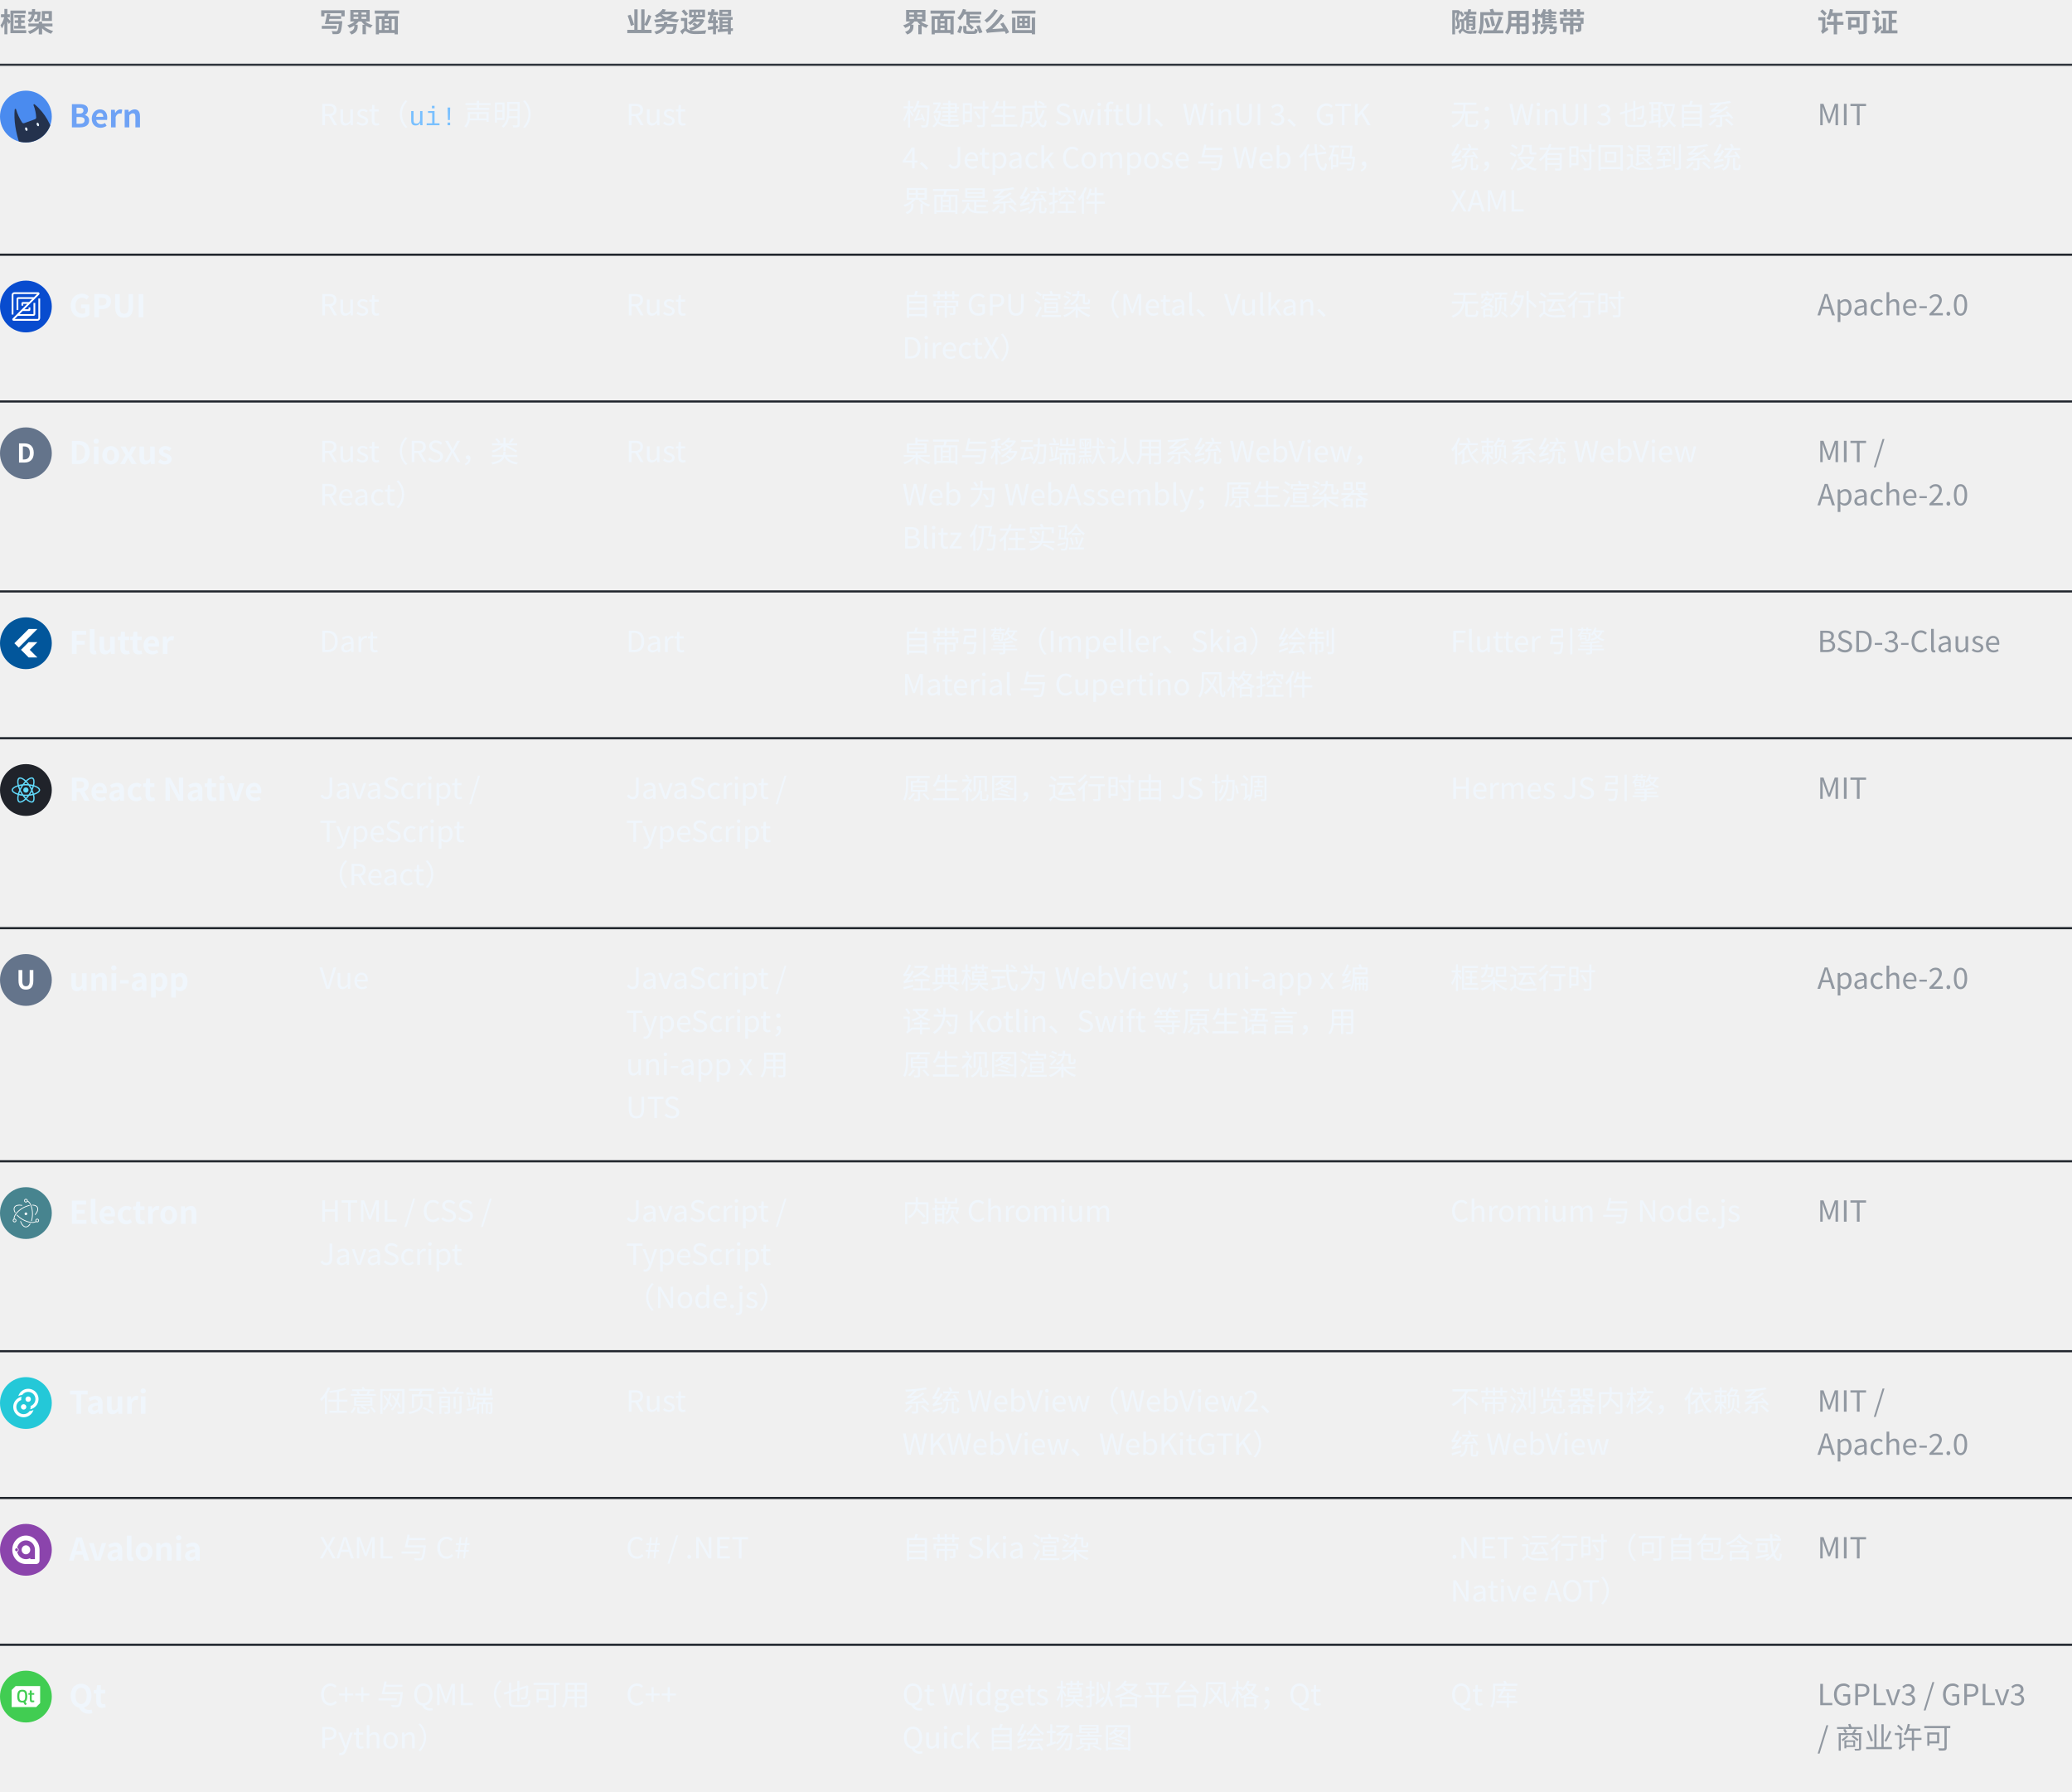
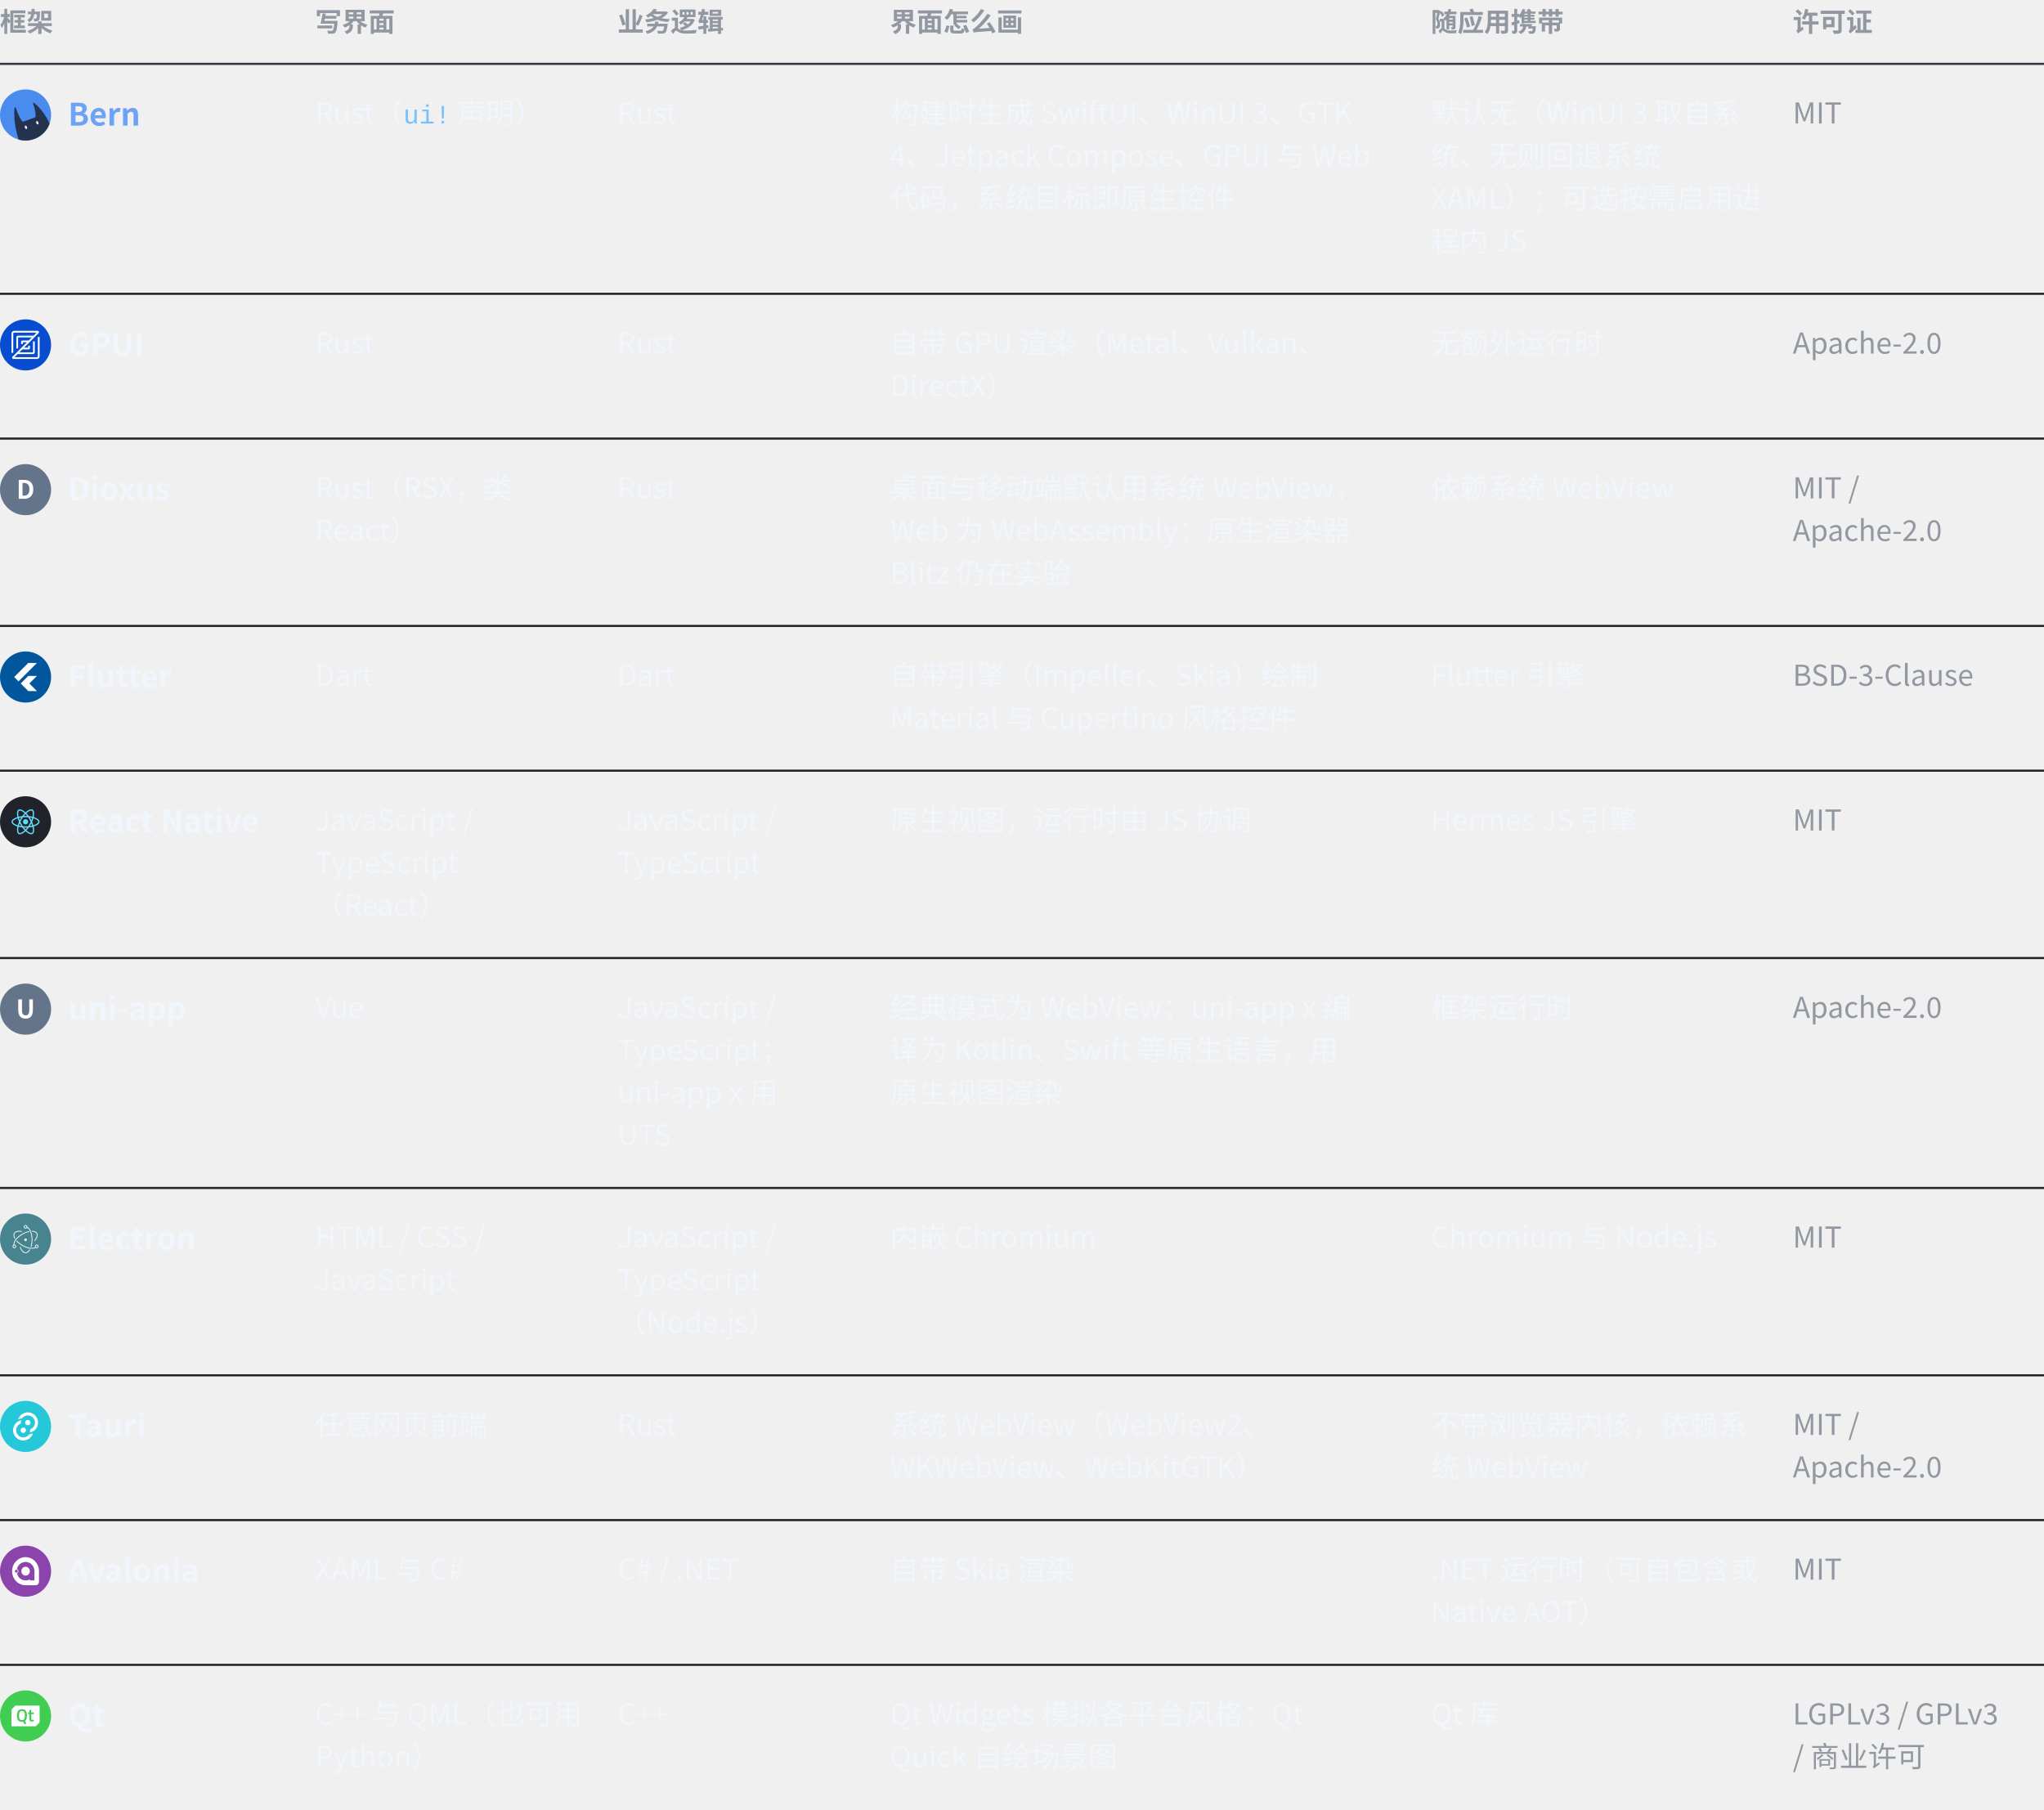
- <svg xmlns="http://www.w3.org/2000/svg" viewBox="0 0 960 830" width="960" height="830" font-family="-apple-system, BlinkMacSystemFont, 'Segoe UI', 'PingFang SC', 'Hiragino Sans GB', 'Microsoft YaHei', 'Noto Sans CJK SC', 'Helvetica Neue', Arial, sans-serif">
+ <svg xmlns="http://www.w3.org/2000/svg" viewBox="0 0 960 850" width="960" height="850" font-family="-apple-system, BlinkMacSystemFont, 'Segoe UI', 'PingFang SC', 'Hiragino Sans GB', 'Microsoft YaHei', 'Noto Sans CJK SC', 'Helvetica Neue', Arial, sans-serif">
  <defs>
    <symbol id="bern-logo" viewBox="0 0 1024 1024">
      <defs>
        <clipPath id="bern-symbol-disc">
          <circle cx="512" cy="512" r="512" />
        </clipPath>
      </defs>
      <g clip-path="url(#bern-symbol-disc)">
        <rect width="1024" height="1024" fill="#4A8BEF" />
        <path fill="#24324D" d="M 290.4 372.1 C 270.7 579.3 309.8 827.6 392.0 1060.0 L 1100 1100 L 1060.0 880.0 C 1013.0 692.2 904.4 451.5 684.3 270.5 A 14 14 0 0 0 662.4 286.5 C 693.7 364.2 711.6 444.8 715.3 529.4 A 36 36 0 0 1 691.6 564.9 C 620.6 590.7 549.5 616.5 478.5 642.4 A 36 36 0 0 1 436.0 628.1 C 383.8 547.6 344.6 461.1 317.8 369.5 A 14 14 0 0 0 290.4 372.1 Z" />
        <ellipse rx="22" ry="36" fill="#E8F4FF" transform="translate(520 760) rotate(-20)" />
        <ellipse rx="22" ry="36" fill="#E8F4FF" transform="translate(748 668) rotate(-20)" />
      </g>
    </symbol>
  </defs>
  <text x="0.0" y="14.8" font-size="12.5" fill="#9198A1" font-weight="600">框架</text>
  <text x="148.0" y="14.8" font-size="12.5" fill="#9198A1" font-weight="600">写界面</text>
  <text x="290.0" y="14.8" font-size="12.5" fill="#9198A1" font-weight="600">业务逻辑</text>
  <text x="418.0" y="14.8" font-size="12.5" fill="#9198A1" font-weight="600">界面怎么画</text>
  <text x="672.0" y="14.8" font-size="12.5" fill="#9198A1" font-weight="600">随应用携带</text>
  <text x="842.0" y="14.8" font-size="12.5" fill="#9198A1" font-weight="600">许可证</text>
  <line x1="0" y1="30.0" x2="960" y2="30.0" stroke="#30363D" />
  <use href="#bern-logo" x="0.0" y="42.0" width="24.0" height="24.0" />
  <text x="32" y="59" font-size="14.5" font-weight="700" fill="#6EA2F5">Bern</text>
  <text x="148.0" y="58.0" font-size="13.5" fill="#F0F6FC">Rust（<tspan font-family="ui-monospace, SFMono-Regular, Menlo, Consolas, 'Liberation Mono', monospace" font-size="12.4" fill="#79C0FF">ui!</tspan> 声明）</text>
  <text x="290.0" y="58.0" font-size="13.5" fill="#F0F6FC">Rust</text>
  <text x="418.0" y="58.0" font-size="13.5" fill="#F0F6FC">构建时生成 SwiftUI、WinUI 3、GTK</text>
-   <text x="418.0" y="78.0" font-size="13.5" fill="#F0F6FC">4、Jetpack Compose 与 Web 代码，</text>
-   <text x="418.0" y="98.0" font-size="13.5" fill="#F0F6FC">界面是系统控件</text>
-   <text x="672.0" y="58.0" font-size="13.5" fill="#F0F6FC">无；WinUI 3 也取自系</text>
-   <text x="672.0" y="78.0" font-size="13.5" fill="#F0F6FC">统，没有时回退到系统</text>
-   <text x="672.0" y="98.0" font-size="13.5" fill="#F0F6FC">XAML</text>
+   <text x="418.0" y="78.0" font-size="13.5" fill="#F0F6FC">4、Jetpack Compose、GPUI 与 Web</text>
+   <text x="418.0" y="98.0" font-size="13.5" fill="#F0F6FC">代码，系统目标即原生控件</text>
+   <text x="672.0" y="58.0" font-size="13.5" fill="#F0F6FC">默认无（WinUI 3 取自系</text>
+   <text x="672.0" y="78.0" font-size="13.5" fill="#F0F6FC">统、无则回退系统</text>
+   <text x="672.0" y="98.0" font-size="13.5" fill="#F0F6FC">XAML）；可选按需启用进</text>
+   <text x="672.0" y="118.0" font-size="13.5" fill="#F0F6FC">程内 JS</text>
  <text x="842.0" y="58.0" font-size="13.5" fill="#9198A1">MIT</text>
-   <line x1="0" y1="118.0" x2="960" y2="118.0" stroke="#21262D" />
-   <circle cx="12.0" cy="142.0" r="12.0" fill="#084CCF" />
-   <path d="M2.25 1.5a.75.75 0 0 0-.75.75v16.5H0V2.25A2.25 2.25 0 0 1 2.25 0h20.095c1.002 0 1.504 1.212.795 1.92L10.764 14.298h3.486V12.75h1.5v1.922a1.125 1.125 0 0 1-1.125 1.125H9.264l-2.578 2.578h11.689V9h1.5v9.375a1.5 1.5 0 0 1-1.5 1.5H5.185L2.562 22.5H21.75a.75.75 0 0 0 .75-.75V5.25H24v16.5A2.25 2.25 0 0 1 21.75 24H1.655C.653 24 .151 22.788.86 22.08L13.19 9.75H9.75v1.5h-1.5V9.375A1.125 1.125 0 0 1 9.375 8.25h5.314l2.625-2.625H5.625V15h-1.5V5.625a1.5 1.5 0 0 1 1.5-1.5h13.19L21.438 1.5z" fill="#FFFFFF" transform="translate(5.40 135.40) scale(0.55)" />
-   <text x="32" y="147" font-size="14.5" font-weight="700" fill="#F0F6FC">GPUI</text>
-   <text x="148.0" y="146.1" font-size="13.5" fill="#F0F6FC">Rust</text>
-   <text x="290.0" y="146.1" font-size="13.5" fill="#F0F6FC">Rust</text>
-   <text x="418.0" y="146.1" font-size="13.5" fill="#F0F6FC">自带 GPU 渲染（Metal、Vulkan、</text>
-   <text x="418.0" y="166.1" font-size="13.5" fill="#F0F6FC">DirectX）</text>
-   <text x="672.0" y="146.1" font-size="13.5" fill="#F0F6FC">无额外运行时</text>
-   <text x="842.0" y="146.1" font-size="13.5" fill="#9198A1">Apache-2.0</text>
-   <line x1="0" y1="186.0" x2="960" y2="186.0" stroke="#21262D" />
-   <circle cx="12.0" cy="210.0" r="12.0" fill="#64748B" />
-   <text x="12.0" y="214.3" text-anchor="middle" font-size="12.0" font-weight="700" fill="#FFFFFF">D</text>
-   <text x="32" y="215" font-size="14.5" font-weight="700" fill="#F0F6FC">Dioxus</text>
-   <text x="148.0" y="214.1" font-size="13.5" fill="#F0F6FC">Rust（RSX，类</text>
-   <text x="148.0" y="234.1" font-size="13.5" fill="#F0F6FC">React）</text>
-   <text x="290.0" y="214.1" font-size="13.5" fill="#F0F6FC">Rust</text>
-   <text x="418.0" y="214.1" font-size="13.5" fill="#F0F6FC">桌面与移动端默认用系统 WebView，</text>
-   <text x="418.0" y="234.1" font-size="13.5" fill="#F0F6FC">Web 为 WebAssembly；原生渲染器</text>
-   <text x="418.0" y="254.1" font-size="13.5" fill="#F0F6FC">Blitz 仍在实验</text>
-   <text x="672.0" y="214.1" font-size="13.5" fill="#F0F6FC">依赖系统 WebView</text>
-   <text x="842.0" y="214.1" font-size="13.5" fill="#9198A1">MIT /</text>
-   <text x="842.0" y="234.1" font-size="13.5" fill="#9198A1">Apache-2.0</text>
-   <line x1="0" y1="274.0" x2="960" y2="274.0" stroke="#21262D" />
-   <circle cx="12.0" cy="298.0" r="12.0" fill="#02569B" />
-   <path d="M14.314 0L2.3 12 6 15.7 21.684.013h-7.357zm.014 11.072L7.857 17.53l6.47 6.47H21.7l-6.46-6.468 6.46-6.46h-7.37z" fill="#FFFFFF" transform="translate(5.40 291.40) scale(0.55)" />
-   <text x="32" y="303" font-size="14.5" font-weight="700" fill="#F0F6FC">Flutter</text>
-   <text x="148.0" y="302.1" font-size="13.5" fill="#F0F6FC">Dart</text>
-   <text x="290.0" y="302.1" font-size="13.5" fill="#F0F6FC">Dart</text>
-   <text x="418.0" y="302.1" font-size="13.5" fill="#F0F6FC">自带引擎（Impeller、Skia）绘制</text>
-   <text x="418.0" y="322.1" font-size="13.5" fill="#F0F6FC">Material 与 Cupertino 风格控件</text>
-   <text x="672.0" y="302.1" font-size="13.5" fill="#F0F6FC">Flutter 引擎</text>
-   <text x="842.0" y="302.1" font-size="13.5" fill="#9198A1">BSD-3-Clause</text>
-   <line x1="0" y1="342.0" x2="960" y2="342.0" stroke="#21262D" />
-   <circle cx="12.0" cy="366.0" r="12.0" fill="#20232A" />
-   <path d="M14.23 12.004a2.236 2.236 0 0 1-2.235 2.236 2.236 2.236 0 0 1-2.236-2.236 2.236 2.236 0 0 1 2.235-2.236 2.236 2.236 0 0 1 2.236 2.236zm2.648-10.69c-1.346 0-3.107.96-4.888 2.622-1.78-1.653-3.542-2.602-4.887-2.602-.41 0-.783.093-1.106.278-1.375.793-1.683 3.264-.973 6.365C1.98 8.917 0 10.42 0 12.004c0 1.59 1.99 3.097 5.043 4.03-.704 3.113-.39 5.588.988 6.38.32.187.69.275 1.102.275 1.345 0 3.107-.96 4.888-2.624 1.78 1.654 3.542 2.603 4.887 2.603.41 0 .783-.09 1.106-.275 1.374-.792 1.683-3.263.973-6.365C22.02 15.096 24 13.59 24 12.004c0-1.59-1.99-3.097-5.043-4.032.704-3.11.39-5.587-.988-6.38-.318-.184-.688-.277-1.092-.278zm-.005 1.09v.006c.225 0 .406.044.558.127.666.382.955 1.835.73 3.704-.054.46-.142.945-.25 1.44-.96-.236-2.006-.417-3.107-.534-.66-.905-1.345-1.727-2.035-2.447 1.592-1.48 3.087-2.292 4.105-2.295zm-9.77.02c1.012 0 2.514.808 4.11 2.28-.686.72-1.37 1.537-2.02 2.442-1.107.117-2.154.298-3.113.538-.112-.49-.195-.964-.254-1.42-.23-1.868.054-3.32.714-3.707.19-.09.4-.127.563-.132zm4.882 3.05c.455.468.91.992 1.36 1.564-.44-.02-.89-.034-1.345-.034-.46 0-.915.01-1.36.034.44-.572.895-1.096 1.345-1.565zM12 8.1c.74 0 1.477.034 2.202.093.406.582.802 1.203 1.183 1.86.372.64.71 1.29 1.018 1.946-.308.655-.646 1.31-1.013 1.95-.38.66-.773 1.288-1.18 1.87-.728.063-1.466.098-2.21.098-.74 0-1.477-.035-2.202-.093-.406-.582-.802-1.204-1.183-1.86-.372-.64-.71-1.29-1.018-1.946.303-.657.646-1.313 1.013-1.954.38-.66.773-1.286 1.18-1.868.728-.064 1.466-.098 2.21-.098zm-3.635.254c-.24.377-.48.763-.704 1.16-.225.39-.435.782-.635 1.174-.265-.656-.49-1.31-.676-1.947.64-.15 1.315-.283 2.015-.386zm7.26 0c.695.103 1.365.23 2.006.387-.18.632-.405 1.282-.66 1.933-.2-.39-.41-.783-.64-1.174-.225-.392-.465-.774-.705-1.146zm3.063.675c.484.15.944.317 1.375.498 1.732.74 2.852 1.708 2.852 2.476-.005.768-1.125 1.74-2.857 2.475-.42.18-.88.342-1.355.493-.28-.958-.646-1.956-1.1-2.98.45-1.017.81-2.01 1.085-2.964zm-13.395.004c.278.96.645 1.957 1.1 2.98-.45 1.017-.812 2.01-1.086 2.964-.484-.15-.944-.318-1.37-.5-1.732-.737-2.852-1.706-2.852-2.474 0-.768 1.12-1.742 2.852-2.476.42-.18.88-.342 1.356-.494zm11.678 4.28c.265.657.49 1.312.676 1.948-.64.157-1.316.29-2.016.39.24-.375.48-.762.705-1.158.225-.39.435-.788.636-1.18zm-9.945.02c.2.392.41.783.64 1.175.23.39.465.772.705 1.143-.695-.102-1.365-.23-2.006-.386.18-.63.406-1.282.66-1.933zM17.92 16.32c.112.493.2.968.254 1.423.23 1.868-.054 3.32-.714 3.708-.147.09-.338.128-.563.128-1.012 0-2.514-.807-4.11-2.28.686-.72 1.37-1.536 2.02-2.44 1.107-.118 2.154-.3 3.113-.54zm-11.83.01c.96.234 2.006.415 3.107.532.66.905 1.345 1.727 2.035 2.446-1.595 1.483-3.092 2.295-4.11 2.295-.22-.005-.406-.05-.553-.132-.666-.38-.955-1.834-.73-3.703.054-.46.142-.944.25-1.438zm4.56.64c.44.02.89.034 1.345.034.46 0 .915-.01 1.36-.034-.44.572-.895 1.095-1.345 1.565-.455-.47-.91-.993-1.36-1.565z" fill="#61DAFB" transform="translate(5.40 359.40) scale(0.55)" />
-   <text x="32" y="371" font-size="14.5" font-weight="700" fill="#F0F6FC">React Native</text>
-   <text x="148.0" y="370.1" font-size="13.5" fill="#F0F6FC">JavaScript /</text>
-   <text x="148.0" y="390.1" font-size="13.5" fill="#F0F6FC">TypeScript</text>
-   <text x="148.0" y="410.1" font-size="13.5" fill="#F0F6FC">（React）</text>
-   <text x="290.0" y="370.1" font-size="13.5" fill="#F0F6FC">JavaScript /</text>
-   <text x="290.0" y="390.1" font-size="13.5" fill="#F0F6FC">TypeScript</text>
-   <text x="418.0" y="370.1" font-size="13.5" fill="#F0F6FC">原生视图，运行时由 JS 协调</text>
-   <text x="672.0" y="370.1" font-size="13.5" fill="#F0F6FC">Hermes JS 引擎</text>
-   <text x="842.0" y="370.1" font-size="13.5" fill="#9198A1">MIT</text>
-   <line x1="0" y1="430.0" x2="960" y2="430.0" stroke="#21262D" />
-   <circle cx="12.0" cy="454.0" r="12.0" fill="#64748B" />
-   <text x="12.0" y="458.3" text-anchor="middle" font-size="12.0" font-weight="700" fill="#FFFFFF">U</text>
-   <text x="32" y="459" font-size="14.5" font-weight="700" fill="#F0F6FC">uni-app</text>
-   <text x="148.0" y="458.1" font-size="13.5" fill="#F0F6FC">Vue</text>
-   <text x="290.0" y="458.1" font-size="13.5" fill="#F0F6FC">JavaScript /</text>
-   <text x="290.0" y="478.1" font-size="13.5" fill="#F0F6FC">TypeScript；</text>
-   <text x="290.0" y="498.1" font-size="13.5" fill="#F0F6FC">uni-app x 用</text>
-   <text x="290.0" y="518.0" font-size="13.5" fill="#F0F6FC">UTS</text>
-   <text x="418.0" y="458.1" font-size="13.5" fill="#F0F6FC">经典模式为 WebView；uni-app x 编</text>
-   <text x="418.0" y="478.1" font-size="13.5" fill="#F0F6FC">译为 Kotlin、Swift 等原生语言，用</text>
-   <text x="418.0" y="498.1" font-size="13.5" fill="#F0F6FC">原生视图渲染</text>
-   <text x="672.0" y="458.1" font-size="13.5" fill="#F0F6FC">框架运行时</text>
-   <text x="842.0" y="458.1" font-size="13.5" fill="#9198A1">Apache-2.0</text>
-   <line x1="0" y1="538.0" x2="960" y2="538.0" stroke="#21262D" />
-   <circle cx="12.0" cy="562.0" r="12.0" fill="#47848F" />
-   <path d="M12.011 0c-.85 0-1.539.689-1.539 1.539 0 .85.689 1.539 1.539 1.539.595 0 1.11-.338 1.366-.832 2.221 1.268 3.847 5.473 3.847 10.362 0 2.071-.289 4.056-.825 5.769a.322.322 0 0 0 .211.403.322.322 0 0 0 .403-.211c.556-1.776.854-3.825.854-5.96 0-5.193-1.772-9.686-4.321-11.003.001-.022.004-.044.004-.067 0-.85-.689-1.539-1.539-1.539zm0 .643a.896.896 0 1 1 0 1.792.896.896 0 1 1 0-1.792zm-5.486 4.305c-2.067.007-3.647.665-4.388 1.948-.738 1.277-.527 2.971.511 4.781a.322.322 0 0 0 .558-.32C2.271 9.727 2.089 8.266 2.694 7.218c.821-1.422 3.033-1.955 5.932-1.427a.322.322 0 0 0 .115-.633c-.784-.143-1.527-.212-2.216-.21zm11.052.018a.322.322 0 0 0-.008.643c1.834.024 3.156.596 3.75 1.626.819 1.419.18 3.595-1.718 5.837a.322.322 0 0 0 .038.454.322.322 0 0 0 .453-.038c2.054-2.426 2.771-4.866 1.784-6.574-.726-1.257-2.26-1.921-4.299-1.947zm-2.698.292a.323.323 0 0 0-.065.007c-1.857.398-3.833 1.175-5.731 2.271-4.57 2.638-7.592 6.495-7.36 9.372-.473.263-.793.766-.793 1.345 0 .85.689 1.539 1.539 1.539.85 0 1.539-.689 1.539-1.539 0-.85-.689-1.539-1.539-1.539-.038 0-.075.003-.113.006-.1-2.56 2.743-6.141 7.048-8.627 1.841-1.063 3.755-1.816 5.545-2.2a.322.322 0 0 0-.07-.636zm-2.879 6.236a1.119 1.119 0 0 0-.224.025c-.601.13-.983.723-.853 1.324.13.601.723.983 1.324.853.601-.13.983-.723.853-1.324-.114-.526-.582-.884-1.099-.879zM4.532 13.341a.321.321 0 0 0-.232.084.321.321 0 0 0-.021.454c1.268 1.394 2.916 2.701 4.795 3.786 4.415 2.549 9.106 3.285 11.561 1.839a1.53 1.53 0 0 0 .897.29c.85 0 1.539-.689 1.539-1.539 0-.85-.689-1.539-1.539-1.539-.85 0-1.539.689-1.539 1.539 0 .276.074.534.201.758-2.245 1.214-6.631.5-10.798-1.905-1.823-1.052-3.418-2.318-4.64-3.661a.321.321 0 0 0-.223-.105zm-2.063 4.017a.896.896 0 1 1 0 1.792.896.896 0 1 1 0-1.792zm19.062 0a.896.896 0 1 1 0 1.792.891.891 0 0 1-.586-.219c-.003-.004-.004-.008-.007-.012a.32.32 0 0 0-.096-.091.896.896 0 0 1 .689-1.469zm-14.005 1.368a.322.322 0 0 0-.321.43C8.279 22.154 10.036 24 12.011 24c1.441 0 2.773-.982 3.813-2.711a.322.322 0 0 0-.11-.441.322.322 0 0 0-.442.11c-.934 1.554-2.081 2.399-3.261 2.399-1.641 0-3.208-1.647-4.2-4.418a.322.322 0 0 0-.285-.213z" fill="#FFFFFF" transform="translate(5.40 555.40) scale(0.55)" />
-   <text x="32" y="567" font-size="14.5" font-weight="700" fill="#F0F6FC">Electron</text>
-   <text x="148.0" y="566.0" font-size="13.5" fill="#F0F6FC">HTML / CSS /</text>
-   <text x="148.0" y="586.0" font-size="13.5" fill="#F0F6FC">JavaScript</text>
-   <text x="290.0" y="566.0" font-size="13.5" fill="#F0F6FC">JavaScript /</text>
-   <text x="290.0" y="586.0" font-size="13.5" fill="#F0F6FC">TypeScript</text>
-   <text x="290.0" y="606.0" font-size="13.5" fill="#F0F6FC">（Node.js）</text>
-   <text x="418.0" y="566.0" font-size="13.5" fill="#F0F6FC">内嵌 Chromium</text>
-   <text x="672.0" y="566.0" font-size="13.5" fill="#F0F6FC">Chromium 与 Node.js</text>
-   <text x="842.0" y="566.0" font-size="13.5" fill="#9198A1">MIT</text>
-   <line x1="0" y1="626.0" x2="960" y2="626.0" stroke="#21262D" />
-   <circle cx="12.0" cy="650.0" r="12.0" fill="#24C8D8" />
-   <path d="M13.912 0a8.72 8.72 0 0 0-8.308 6.139c1.05-.515 2.18-.845 3.342-.976 2.415-3.363 7.4-3.412 9.88-.097 2.48 3.315 1.025 8.084-2.883 9.45a6.131 6.131 0 0 1-.3 2.762 8.72 8.72 0 0 0 3.01-1.225A8.72 8.72 0 0 0 13.913 0zm.082 6.451a2.284 2.284 0 1 0-.15 4.566 2.284 2.284 0 0 0 .15-4.566zm-5.629.27a8.72 8.72 0 0 0-3.031 1.235 8.72 8.72 0 1 0 13.06 9.913 10.173 10.174 0 0 1-3.343.965 6.125 6.125 0 1 1-7.028-9.343 6.114 6.115 0 0 1 .342-2.772zm1.713 6.27a2.284 2.284 0 0 0-2.284 2.283 2.284 2.284 0 0 0 2.284 2.284 2.284 2.284 0 0 0 2.284-2.284 2.284 2.284 0 0 0-2.284-2.284z" fill="#FFFFFF" transform="translate(5.40 643.40) scale(0.55)" />
-   <text x="32" y="655" font-size="14.5" font-weight="700" fill="#F0F6FC">Tauri</text>
-   <text x="148.0" y="654.0" font-size="13.5" fill="#F0F6FC">任意网页前端</text>
-   <text x="290.0" y="654.0" font-size="13.5" fill="#F0F6FC">Rust</text>
-   <text x="418.0" y="654.0" font-size="13.5" fill="#F0F6FC">系统 WebView（WebView2、</text>
-   <text x="418.0" y="674.0" font-size="13.5" fill="#F0F6FC">WKWebView、WebKitGTK）</text>
-   <text x="672.0" y="654.0" font-size="13.5" fill="#F0F6FC">不带浏览器内核，依赖系</text>
-   <text x="672.0" y="674.0" font-size="13.5" fill="#F0F6FC">统 WebView</text>
-   <text x="842.0" y="654.0" font-size="13.5" fill="#9198A1">MIT /</text>
-   <text x="842.0" y="674.0" font-size="13.5" fill="#9198A1">Apache-2.0</text>
-   <line x1="0" y1="694.0" x2="960" y2="694.0" stroke="#21262D" />
-   <circle cx="12.0" cy="718.0" r="12.0" fill="#8B44AC" />
-   <path d="M12.034 8.208c-2.003 0-3.627 1.696-3.627 3.789s1.624 3.789 3.627 3.789 3.627-1.697 3.627-3.79-1.624-3.788-3.627-3.788m-7.392 2.067c.72.211 1.248.902 1.248 1.722s-.528 1.51-1.248 1.721c.752 3.54 3.776 6.188 7.392 6.188 1.316 0 2.554-.35 3.632-.967v.914h3.94v-7.528a5 5 0 0 0 0-.224v-.104c0-4.369-3.39-7.91-7.572-7.91-3.616 0-6.64 2.648-7.392 6.188m-.5 2.982c.67 0 1.212-.567 1.212-1.266s-.542-1.265-1.212-1.265-1.211.566-1.211 1.265c0 .7.542 1.266 1.211 1.266M20.682 24H11.8C5.549 23.887.515 18.556.515 12c0-6.627 5.143-12 11.487-12 6.241 0 11.32 5.2 11.483 11.678l-.02 9.743C23.3 22.876 22.12 24 20.683 24" fill="#FFFFFF" transform="translate(5.40 711.40) scale(0.55)" />
-   <text x="32" y="723" font-size="14.5" font-weight="700" fill="#F0F6FC">Avalonia</text>
-   <text x="148.0" y="722.0" font-size="13.5" fill="#F0F6FC">XAML 与 C#</text>
-   <text x="290.0" y="722.0" font-size="13.5" fill="#F0F6FC">C# / .NET</text>
-   <text x="418.0" y="722.0" font-size="13.5" fill="#F0F6FC">自带 Skia 渲染</text>
-   <text x="672.0" y="722.0" font-size="13.5" fill="#F0F6FC">.NET 运行时（可自包含或</text>
-   <text x="672.0" y="742.0" font-size="13.5" fill="#F0F6FC">Native AOT）</text>
-   <text x="842.0" y="722.0" font-size="13.5" fill="#9198A1">MIT</text>
-   <line x1="0" y1="762.0" x2="960" y2="762.0" stroke="#21262D" />
-   <circle cx="12.0" cy="786.0" r="12.0" fill="#41CD52" />
-   <path d="M21.693 3.162H3.33L0 6.49v14.348h20.671L24 17.51V3.162zM12.785 18.4l-1.562.728-1.35-2.217c-.196.057-.499.09-.924.09-1.579 0-2.683-.425-3.305-1.276-.622-.85-.932-2.2-.932-4.033 0-1.84.319-3.206.949-4.098.63-.892 1.726-1.341 3.288-1.341 1.562 0 2.658.441 3.28 1.333.63.883.94 2.25.94 4.098 0 1.219-.13 2.2-.384 2.945-.261.752-.679 1.325-1.268 1.718zm4.736-1.587c-.858 0-1.447-.196-1.766-.59-.32-.392-.483-1.136-.483-2.232v-3.534H14.11V9.051h1.162V6.843h1.644V9.05h2.094v1.415h-2.094v3.346c0 .622.05 1.03.14 1.227.09.204.326.303.695.303l1.243-.05.073 1.326c-.67.13-1.186.196-1.546.196zm-8.58-9.08c-.95 0-1.604.311-1.963.94-.352.63-.532 1.629-.532 3.011 0 1.374.172 2.364.515 2.953.344.589 1.006.892 1.98.892.973 0 1.628-.295 1.971-.876.335-.58.507-1.57.507-2.953 0-1.39-.172-2.396-.523-3.026-.352-.63-1.006-.94-1.955-.94Z" fill="#FFFFFF" transform="translate(5.40 779.40) scale(0.55)" />
-   <text x="32" y="791" font-size="14.5" font-weight="700" fill="#F0F6FC">Qt</text>
-   <text x="148.0" y="790.0" font-size="13.5" fill="#F0F6FC">C++ 与 QML（也可用</text>
-   <text x="148.0" y="810.0" font-size="13.5" fill="#F0F6FC">Python）</text>
-   <text x="290.0" y="790.0" font-size="13.5" fill="#F0F6FC">C++</text>
-   <text x="418.0" y="790.0" font-size="13.5" fill="#F0F6FC">Qt Widgets 模拟各平台风格；Qt</text>
-   <text x="418.0" y="810.0" font-size="13.5" fill="#F0F6FC">Quick 自绘场景图</text>
-   <text x="672.0" y="790.0" font-size="13.5" fill="#F0F6FC">Qt 库</text>
-   <text x="842.0" y="790.0" font-size="13.5" fill="#9198A1">LGPLv3 / GPLv3</text>
-   <text x="842.0" y="810.0" font-size="13.5" fill="#9198A1">/ 商业许可</text>
+   <line x1="0" y1="138.0" x2="960" y2="138.0" stroke="#21262D" />
+   <circle cx="12.0" cy="162.0" r="12.0" fill="#084CCF" />
+   <path d="M2.25 1.5a.75.75 0 0 0-.75.75v16.5H0V2.25A2.25 2.25 0 0 1 2.25 0h20.095c1.002 0 1.504 1.212.795 1.92L10.764 14.298h3.486V12.75h1.5v1.922a1.125 1.125 0 0 1-1.125 1.125H9.264l-2.578 2.578h11.689V9h1.5v9.375a1.5 1.5 0 0 1-1.5 1.5H5.185L2.562 22.5H21.75a.75.75 0 0 0 .75-.75V5.25H24v16.5A2.25 2.25 0 0 1 21.75 24H1.655C.653 24 .151 22.788.86 22.08L13.19 9.75H9.75v1.5h-1.5V9.375A1.125 1.125 0 0 1 9.375 8.25h5.314l2.625-2.625H5.625V15h-1.5V5.625a1.5 1.5 0 0 1 1.5-1.5h13.19L21.438 1.5z" fill="#FFFFFF" transform="translate(5.40 155.40) scale(0.55)" />
+   <text x="32" y="167" font-size="14.5" font-weight="700" fill="#F0F6FC">GPUI</text>
+   <text x="148.0" y="166.1" font-size="13.5" fill="#F0F6FC">Rust</text>
+   <text x="290.0" y="166.1" font-size="13.5" fill="#F0F6FC">Rust</text>
+   <text x="418.0" y="166.1" font-size="13.5" fill="#F0F6FC">自带 GPU 渲染（Metal、Vulkan、</text>
+   <text x="418.0" y="186.1" font-size="13.5" fill="#F0F6FC">DirectX）</text>
+   <text x="672.0" y="166.1" font-size="13.5" fill="#F0F6FC">无额外运行时</text>
+   <text x="842.0" y="166.1" font-size="13.5" fill="#9198A1">Apache-2.0</text>
+   <line x1="0" y1="206.0" x2="960" y2="206.0" stroke="#21262D" />
+   <circle cx="12.0" cy="230.0" r="12.0" fill="#64748B" />
+   <text x="12.0" y="234.3" text-anchor="middle" font-size="12.0" font-weight="700" fill="#FFFFFF">D</text>
+   <text x="32" y="235" font-size="14.5" font-weight="700" fill="#F0F6FC">Dioxus</text>
+   <text x="148.0" y="234.1" font-size="13.5" fill="#F0F6FC">Rust（RSX，类</text>
+   <text x="148.0" y="254.1" font-size="13.5" fill="#F0F6FC">React）</text>
+   <text x="290.0" y="234.1" font-size="13.5" fill="#F0F6FC">Rust</text>
+   <text x="418.0" y="234.1" font-size="13.5" fill="#F0F6FC">桌面与移动端默认用系统 WebView，</text>
+   <text x="418.0" y="254.1" font-size="13.5" fill="#F0F6FC">Web 为 WebAssembly；原生渲染器</text>
+   <text x="418.0" y="274.1" font-size="13.5" fill="#F0F6FC">Blitz 仍在实验</text>
+   <text x="672.0" y="234.1" font-size="13.5" fill="#F0F6FC">依赖系统 WebView</text>
+   <text x="842.0" y="234.1" font-size="13.5" fill="#9198A1">MIT /</text>
+   <text x="842.0" y="254.1" font-size="13.5" fill="#9198A1">Apache-2.0</text>
+   <line x1="0" y1="294.0" x2="960" y2="294.0" stroke="#21262D" />
+   <circle cx="12.0" cy="318.0" r="12.0" fill="#02569B" />
+   <path d="M14.314 0L2.3 12 6 15.7 21.684.013h-7.357zm.014 11.072L7.857 17.53l6.47 6.47H21.7l-6.46-6.468 6.46-6.46h-7.37z" fill="#FFFFFF" transform="translate(5.40 311.40) scale(0.55)" />
+   <text x="32" y="323" font-size="14.5" font-weight="700" fill="#F0F6FC">Flutter</text>
+   <text x="148.0" y="322.1" font-size="13.5" fill="#F0F6FC">Dart</text>
+   <text x="290.0" y="322.1" font-size="13.5" fill="#F0F6FC">Dart</text>
+   <text x="418.0" y="322.1" font-size="13.5" fill="#F0F6FC">自带引擎（Impeller、Skia）绘制</text>
+   <text x="418.0" y="342.1" font-size="13.5" fill="#F0F6FC">Material 与 Cupertino 风格控件</text>
+   <text x="672.0" y="322.1" font-size="13.5" fill="#F0F6FC">Flutter 引擎</text>
+   <text x="842.0" y="322.1" font-size="13.5" fill="#9198A1">BSD-3-Clause</text>
+   <line x1="0" y1="362.0" x2="960" y2="362.0" stroke="#21262D" />
+   <circle cx="12.0" cy="386.0" r="12.0" fill="#20232A" />
+   <path d="M14.23 12.004a2.236 2.236 0 0 1-2.235 2.236 2.236 2.236 0 0 1-2.236-2.236 2.236 2.236 0 0 1 2.235-2.236 2.236 2.236 0 0 1 2.236 2.236zm2.648-10.69c-1.346 0-3.107.96-4.888 2.622-1.78-1.653-3.542-2.602-4.887-2.602-.41 0-.783.093-1.106.278-1.375.793-1.683 3.264-.973 6.365C1.98 8.917 0 10.42 0 12.004c0 1.59 1.99 3.097 5.043 4.03-.704 3.113-.39 5.588.988 6.38.32.187.69.275 1.102.275 1.345 0 3.107-.96 4.888-2.624 1.78 1.654 3.542 2.603 4.887 2.603.41 0 .783-.09 1.106-.275 1.374-.792 1.683-3.263.973-6.365C22.02 15.096 24 13.59 24 12.004c0-1.59-1.99-3.097-5.043-4.032.704-3.11.39-5.587-.988-6.38-.318-.184-.688-.277-1.092-.278zm-.005 1.09v.006c.225 0 .406.044.558.127.666.382.955 1.835.73 3.704-.054.46-.142.945-.25 1.44-.96-.236-2.006-.417-3.107-.534-.66-.905-1.345-1.727-2.035-2.447 1.592-1.48 3.087-2.292 4.105-2.295zm-9.77.02c1.012 0 2.514.808 4.11 2.28-.686.72-1.37 1.537-2.02 2.442-1.107.117-2.154.298-3.113.538-.112-.49-.195-.964-.254-1.42-.23-1.868.054-3.32.714-3.707.19-.09.4-.127.563-.132zm4.882 3.05c.455.468.91.992 1.36 1.564-.44-.02-.89-.034-1.345-.034-.46 0-.915.01-1.36.034.44-.572.895-1.096 1.345-1.565zM12 8.1c.74 0 1.477.034 2.202.093.406.582.802 1.203 1.183 1.86.372.64.71 1.29 1.018 1.946-.308.655-.646 1.31-1.013 1.95-.38.66-.773 1.288-1.18 1.87-.728.063-1.466.098-2.21.098-.74 0-1.477-.035-2.202-.093-.406-.582-.802-1.204-1.183-1.86-.372-.64-.71-1.29-1.018-1.946.303-.657.646-1.313 1.013-1.954.38-.66.773-1.286 1.18-1.868.728-.064 1.466-.098 2.21-.098zm-3.635.254c-.24.377-.48.763-.704 1.16-.225.39-.435.782-.635 1.174-.265-.656-.49-1.31-.676-1.947.64-.15 1.315-.283 2.015-.386zm7.26 0c.695.103 1.365.23 2.006.387-.18.632-.405 1.282-.66 1.933-.2-.39-.41-.783-.64-1.174-.225-.392-.465-.774-.705-1.146zm3.063.675c.484.15.944.317 1.375.498 1.732.74 2.852 1.708 2.852 2.476-.005.768-1.125 1.74-2.857 2.475-.42.18-.88.342-1.355.493-.28-.958-.646-1.956-1.1-2.98.45-1.017.81-2.01 1.085-2.964zm-13.395.004c.278.96.645 1.957 1.1 2.98-.45 1.017-.812 2.01-1.086 2.964-.484-.15-.944-.318-1.37-.5-1.732-.737-2.852-1.706-2.852-2.474 0-.768 1.12-1.742 2.852-2.476.42-.18.88-.342 1.356-.494zm11.678 4.28c.265.657.49 1.312.676 1.948-.64.157-1.316.29-2.016.39.24-.375.48-.762.705-1.158.225-.39.435-.788.636-1.18zm-9.945.02c.2.392.41.783.64 1.175.23.39.465.772.705 1.143-.695-.102-1.365-.23-2.006-.386.18-.63.406-1.282.66-1.933zM17.92 16.32c.112.493.2.968.254 1.423.23 1.868-.054 3.32-.714 3.708-.147.09-.338.128-.563.128-1.012 0-2.514-.807-4.11-2.28.686-.72 1.37-1.536 2.02-2.44 1.107-.118 2.154-.3 3.113-.54zm-11.83.01c.96.234 2.006.415 3.107.532.66.905 1.345 1.727 2.035 2.446-1.595 1.483-3.092 2.295-4.11 2.295-.22-.005-.406-.05-.553-.132-.666-.38-.955-1.834-.73-3.703.054-.46.142-.944.25-1.438zm4.56.64c.44.02.89.034 1.345.034.46 0 .915-.01 1.36-.034-.44.572-.895 1.095-1.345 1.565-.455-.47-.91-.993-1.36-1.565z" fill="#61DAFB" transform="translate(5.40 379.40) scale(0.55)" />
+   <text x="32" y="391" font-size="14.5" font-weight="700" fill="#F0F6FC">React Native</text>
+   <text x="148.0" y="390.1" font-size="13.5" fill="#F0F6FC">JavaScript /</text>
+   <text x="148.0" y="410.1" font-size="13.5" fill="#F0F6FC">TypeScript</text>
+   <text x="148.0" y="430.1" font-size="13.5" fill="#F0F6FC">（React）</text>
+   <text x="290.0" y="390.1" font-size="13.5" fill="#F0F6FC">JavaScript /</text>
+   <text x="290.0" y="410.1" font-size="13.5" fill="#F0F6FC">TypeScript</text>
+   <text x="418.0" y="390.1" font-size="13.5" fill="#F0F6FC">原生视图，运行时由 JS 协调</text>
+   <text x="672.0" y="390.1" font-size="13.5" fill="#F0F6FC">Hermes JS 引擎</text>
+   <text x="842.0" y="390.1" font-size="13.5" fill="#9198A1">MIT</text>
+   <line x1="0" y1="450.0" x2="960" y2="450.0" stroke="#21262D" />
+   <circle cx="12.0" cy="474.0" r="12.0" fill="#64748B" />
+   <text x="12.0" y="478.3" text-anchor="middle" font-size="12.0" font-weight="700" fill="#FFFFFF">U</text>
+   <text x="32" y="479" font-size="14.5" font-weight="700" fill="#F0F6FC">uni-app</text>
+   <text x="148.0" y="478.1" font-size="13.5" fill="#F0F6FC">Vue</text>
+   <text x="290.0" y="478.1" font-size="13.5" fill="#F0F6FC">JavaScript /</text>
+   <text x="290.0" y="498.1" font-size="13.5" fill="#F0F6FC">TypeScript；</text>
+   <text x="290.0" y="518.0" font-size="13.5" fill="#F0F6FC">uni-app x 用</text>
+   <text x="290.0" y="538.0" font-size="13.5" fill="#F0F6FC">UTS</text>
+   <text x="418.0" y="478.1" font-size="13.5" fill="#F0F6FC">经典模式为 WebView；uni-app x 编</text>
+   <text x="418.0" y="498.1" font-size="13.5" fill="#F0F6FC">译为 Kotlin、Swift 等原生语言，用</text>
+   <text x="418.0" y="518.0" font-size="13.5" fill="#F0F6FC">原生视图渲染</text>
+   <text x="672.0" y="478.1" font-size="13.5" fill="#F0F6FC">框架运行时</text>
+   <text x="842.0" y="478.1" font-size="13.5" fill="#9198A1">Apache-2.0</text>
+   <line x1="0" y1="558.0" x2="960" y2="558.0" stroke="#21262D" />
+   <circle cx="12.0" cy="582.0" r="12.0" fill="#47848F" />
+   <path d="M12.011 0c-.85 0-1.539.689-1.539 1.539 0 .85.689 1.539 1.539 1.539.595 0 1.11-.338 1.366-.832 2.221 1.268 3.847 5.473 3.847 10.362 0 2.071-.289 4.056-.825 5.769a.322.322 0 0 0 .211.403.322.322 0 0 0 .403-.211c.556-1.776.854-3.825.854-5.96 0-5.193-1.772-9.686-4.321-11.003.001-.022.004-.044.004-.067 0-.85-.689-1.539-1.539-1.539zm0 .643a.896.896 0 1 1 0 1.792.896.896 0 1 1 0-1.792zm-5.486 4.305c-2.067.007-3.647.665-4.388 1.948-.738 1.277-.527 2.971.511 4.781a.322.322 0 0 0 .558-.32C2.271 9.727 2.089 8.266 2.694 7.218c.821-1.422 3.033-1.955 5.932-1.427a.322.322 0 0 0 .115-.633c-.784-.143-1.527-.212-2.216-.21zm11.052.018a.322.322 0 0 0-.008.643c1.834.024 3.156.596 3.75 1.626.819 1.419.18 3.595-1.718 5.837a.322.322 0 0 0 .038.454.322.322 0 0 0 .453-.038c2.054-2.426 2.771-4.866 1.784-6.574-.726-1.257-2.26-1.921-4.299-1.947zm-2.698.292a.323.323 0 0 0-.065.007c-1.857.398-3.833 1.175-5.731 2.271-4.57 2.638-7.592 6.495-7.36 9.372-.473.263-.793.766-.793 1.345 0 .85.689 1.539 1.539 1.539.85 0 1.539-.689 1.539-1.539 0-.85-.689-1.539-1.539-1.539-.038 0-.075.003-.113.006-.1-2.56 2.743-6.141 7.048-8.627 1.841-1.063 3.755-1.816 5.545-2.2a.322.322 0 0 0-.07-.636zm-2.879 6.236a1.119 1.119 0 0 0-.224.025c-.601.13-.983.723-.853 1.324.13.601.723.983 1.324.853.601-.13.983-.723.853-1.324-.114-.526-.582-.884-1.099-.879zM4.532 13.341a.321.321 0 0 0-.232.084.321.321 0 0 0-.021.454c1.268 1.394 2.916 2.701 4.795 3.786 4.415 2.549 9.106 3.285 11.561 1.839a1.53 1.53 0 0 0 .897.29c.85 0 1.539-.689 1.539-1.539 0-.85-.689-1.539-1.539-1.539-.85 0-1.539.689-1.539 1.539 0 .276.074.534.201.758-2.245 1.214-6.631.5-10.798-1.905-1.823-1.052-3.418-2.318-4.64-3.661a.321.321 0 0 0-.223-.105zm-2.063 4.017a.896.896 0 1 1 0 1.792.896.896 0 1 1 0-1.792zm19.062 0a.896.896 0 1 1 0 1.792.891.891 0 0 1-.586-.219c-.003-.004-.004-.008-.007-.012a.32.32 0 0 0-.096-.091.896.896 0 0 1 .689-1.469zm-14.005 1.368a.322.322 0 0 0-.321.43C8.279 22.154 10.036 24 12.011 24c1.441 0 2.773-.982 3.813-2.711a.322.322 0 0 0-.11-.441.322.322 0 0 0-.442.11c-.934 1.554-2.081 2.399-3.261 2.399-1.641 0-3.208-1.647-4.2-4.418a.322.322 0 0 0-.285-.213z" fill="#FFFFFF" transform="translate(5.40 575.40) scale(0.55)" />
+   <text x="32" y="587" font-size="14.5" font-weight="700" fill="#F0F6FC">Electron</text>
+   <text x="148.0" y="586.0" font-size="13.5" fill="#F0F6FC">HTML / CSS /</text>
+   <text x="148.0" y="606.0" font-size="13.5" fill="#F0F6FC">JavaScript</text>
+   <text x="290.0" y="586.0" font-size="13.5" fill="#F0F6FC">JavaScript /</text>
+   <text x="290.0" y="606.0" font-size="13.5" fill="#F0F6FC">TypeScript</text>
+   <text x="290.0" y="626.0" font-size="13.5" fill="#F0F6FC">（Node.js）</text>
+   <text x="418.0" y="586.0" font-size="13.5" fill="#F0F6FC">内嵌 Chromium</text>
+   <text x="672.0" y="586.0" font-size="13.5" fill="#F0F6FC">Chromium 与 Node.js</text>
+   <text x="842.0" y="586.0" font-size="13.5" fill="#9198A1">MIT</text>
+   <line x1="0" y1="646.0" x2="960" y2="646.0" stroke="#21262D" />
+   <circle cx="12.0" cy="670.0" r="12.0" fill="#24C8D8" />
+   <path d="M13.912 0a8.72 8.72 0 0 0-8.308 6.139c1.05-.515 2.18-.845 3.342-.976 2.415-3.363 7.4-3.412 9.88-.097 2.48 3.315 1.025 8.084-2.883 9.45a6.131 6.131 0 0 1-.3 2.762 8.72 8.72 0 0 0 3.01-1.225A8.72 8.72 0 0 0 13.913 0zm.082 6.451a2.284 2.284 0 1 0-.15 4.566 2.284 2.284 0 0 0 .15-4.566zm-5.629.27a8.72 8.72 0 0 0-3.031 1.235 8.72 8.72 0 1 0 13.06 9.913 10.173 10.174 0 0 1-3.343.965 6.125 6.125 0 1 1-7.028-9.343 6.114 6.115 0 0 1 .342-2.772zm1.713 6.27a2.284 2.284 0 0 0-2.284 2.283 2.284 2.284 0 0 0 2.284 2.284 2.284 2.284 0 0 0 2.284-2.284 2.284 2.284 0 0 0-2.284-2.284z" fill="#FFFFFF" transform="translate(5.40 663.40) scale(0.55)" />
+   <text x="32" y="675" font-size="14.5" font-weight="700" fill="#F0F6FC">Tauri</text>
+   <text x="148.0" y="674.0" font-size="13.5" fill="#F0F6FC">任意网页前端</text>
+   <text x="290.0" y="674.0" font-size="13.5" fill="#F0F6FC">Rust</text>
+   <text x="418.0" y="674.0" font-size="13.5" fill="#F0F6FC">系统 WebView（WebView2、</text>
+   <text x="418.0" y="694.0" font-size="13.5" fill="#F0F6FC">WKWebView、WebKitGTK）</text>
+   <text x="672.0" y="674.0" font-size="13.5" fill="#F0F6FC">不带浏览器内核，依赖系</text>
+   <text x="672.0" y="694.0" font-size="13.5" fill="#F0F6FC">统 WebView</text>
+   <text x="842.0" y="674.0" font-size="13.5" fill="#9198A1">MIT /</text>
+   <text x="842.0" y="694.0" font-size="13.5" fill="#9198A1">Apache-2.0</text>
+   <line x1="0" y1="714.0" x2="960" y2="714.0" stroke="#21262D" />
+   <circle cx="12.0" cy="738.0" r="12.0" fill="#8B44AC" />
+   <path d="M12.034 8.208c-2.003 0-3.627 1.696-3.627 3.789s1.624 3.789 3.627 3.789 3.627-1.697 3.627-3.79-1.624-3.788-3.627-3.788m-7.392 2.067c.72.211 1.248.902 1.248 1.722s-.528 1.51-1.248 1.721c.752 3.54 3.776 6.188 7.392 6.188 1.316 0 2.554-.35 3.632-.967v.914h3.94v-7.528a5 5 0 0 0 0-.224v-.104c0-4.369-3.39-7.91-7.572-7.91-3.616 0-6.64 2.648-7.392 6.188m-.5 2.982c.67 0 1.212-.567 1.212-1.266s-.542-1.265-1.212-1.265-1.211.566-1.211 1.265c0 .7.542 1.266 1.211 1.266M20.682 24H11.8C5.549 23.887.515 18.556.515 12c0-6.627 5.143-12 11.487-12 6.241 0 11.32 5.2 11.483 11.678l-.02 9.743C23.3 22.876 22.12 24 20.683 24" fill="#FFFFFF" transform="translate(5.40 731.40) scale(0.55)" />
+   <text x="32" y="743" font-size="14.5" font-weight="700" fill="#F0F6FC">Avalonia</text>
+   <text x="148.0" y="742.0" font-size="13.5" fill="#F0F6FC">XAML 与 C#</text>
+   <text x="290.0" y="742.0" font-size="13.5" fill="#F0F6FC">C# / .NET</text>
+   <text x="418.0" y="742.0" font-size="13.5" fill="#F0F6FC">自带 Skia 渲染</text>
+   <text x="672.0" y="742.0" font-size="13.5" fill="#F0F6FC">.NET 运行时（可自包含或</text>
+   <text x="672.0" y="762.0" font-size="13.5" fill="#F0F6FC">Native AOT）</text>
+   <text x="842.0" y="742.0" font-size="13.5" fill="#9198A1">MIT</text>
+   <line x1="0" y1="782.0" x2="960" y2="782.0" stroke="#21262D" />
+   <circle cx="12.0" cy="806.0" r="12.0" fill="#41CD52" />
+   <path d="M21.693 3.162H3.33L0 6.49v14.348h20.671L24 17.51V3.162zM12.785 18.4l-1.562.728-1.35-2.217c-.196.057-.499.09-.924.09-1.579 0-2.683-.425-3.305-1.276-.622-.85-.932-2.2-.932-4.033 0-1.84.319-3.206.949-4.098.63-.892 1.726-1.341 3.288-1.341 1.562 0 2.658.441 3.28 1.333.63.883.94 2.25.94 4.098 0 1.219-.13 2.2-.384 2.945-.261.752-.679 1.325-1.268 1.718zm4.736-1.587c-.858 0-1.447-.196-1.766-.59-.32-.392-.483-1.136-.483-2.232v-3.534H14.11V9.051h1.162V6.843h1.644V9.05h2.094v1.415h-2.094v3.346c0 .622.05 1.03.14 1.227.09.204.326.303.695.303l1.243-.05.073 1.326c-.67.13-1.186.196-1.546.196zm-8.58-9.08c-.95 0-1.604.311-1.963.94-.352.63-.532 1.629-.532 3.011 0 1.374.172 2.364.515 2.953.344.589 1.006.892 1.98.892.973 0 1.628-.295 1.971-.876.335-.58.507-1.57.507-2.953 0-1.39-.172-2.396-.523-3.026-.352-.63-1.006-.94-1.955-.94Z" fill="#FFFFFF" transform="translate(5.40 799.40) scale(0.55)" />
+   <text x="32" y="811" font-size="14.5" font-weight="700" fill="#F0F6FC">Qt</text>
+   <text x="148.0" y="810.0" font-size="13.5" fill="#F0F6FC">C++ 与 QML（也可用</text>
+   <text x="148.0" y="830.0" font-size="13.5" fill="#F0F6FC">Python）</text>
+   <text x="290.0" y="810.0" font-size="13.5" fill="#F0F6FC">C++</text>
+   <text x="418.0" y="810.0" font-size="13.5" fill="#F0F6FC">Qt Widgets 模拟各平台风格；Qt</text>
+   <text x="418.0" y="830.0" font-size="13.5" fill="#F0F6FC">Quick 自绘场景图</text>
+   <text x="672.0" y="810.0" font-size="13.5" fill="#F0F6FC">Qt 库</text>
+   <text x="842.0" y="810.0" font-size="13.5" fill="#9198A1">LGPLv3 / GPLv3</text>
+   <text x="842.0" y="830.0" font-size="13.5" fill="#9198A1">/ 商业许可</text>
</svg>
